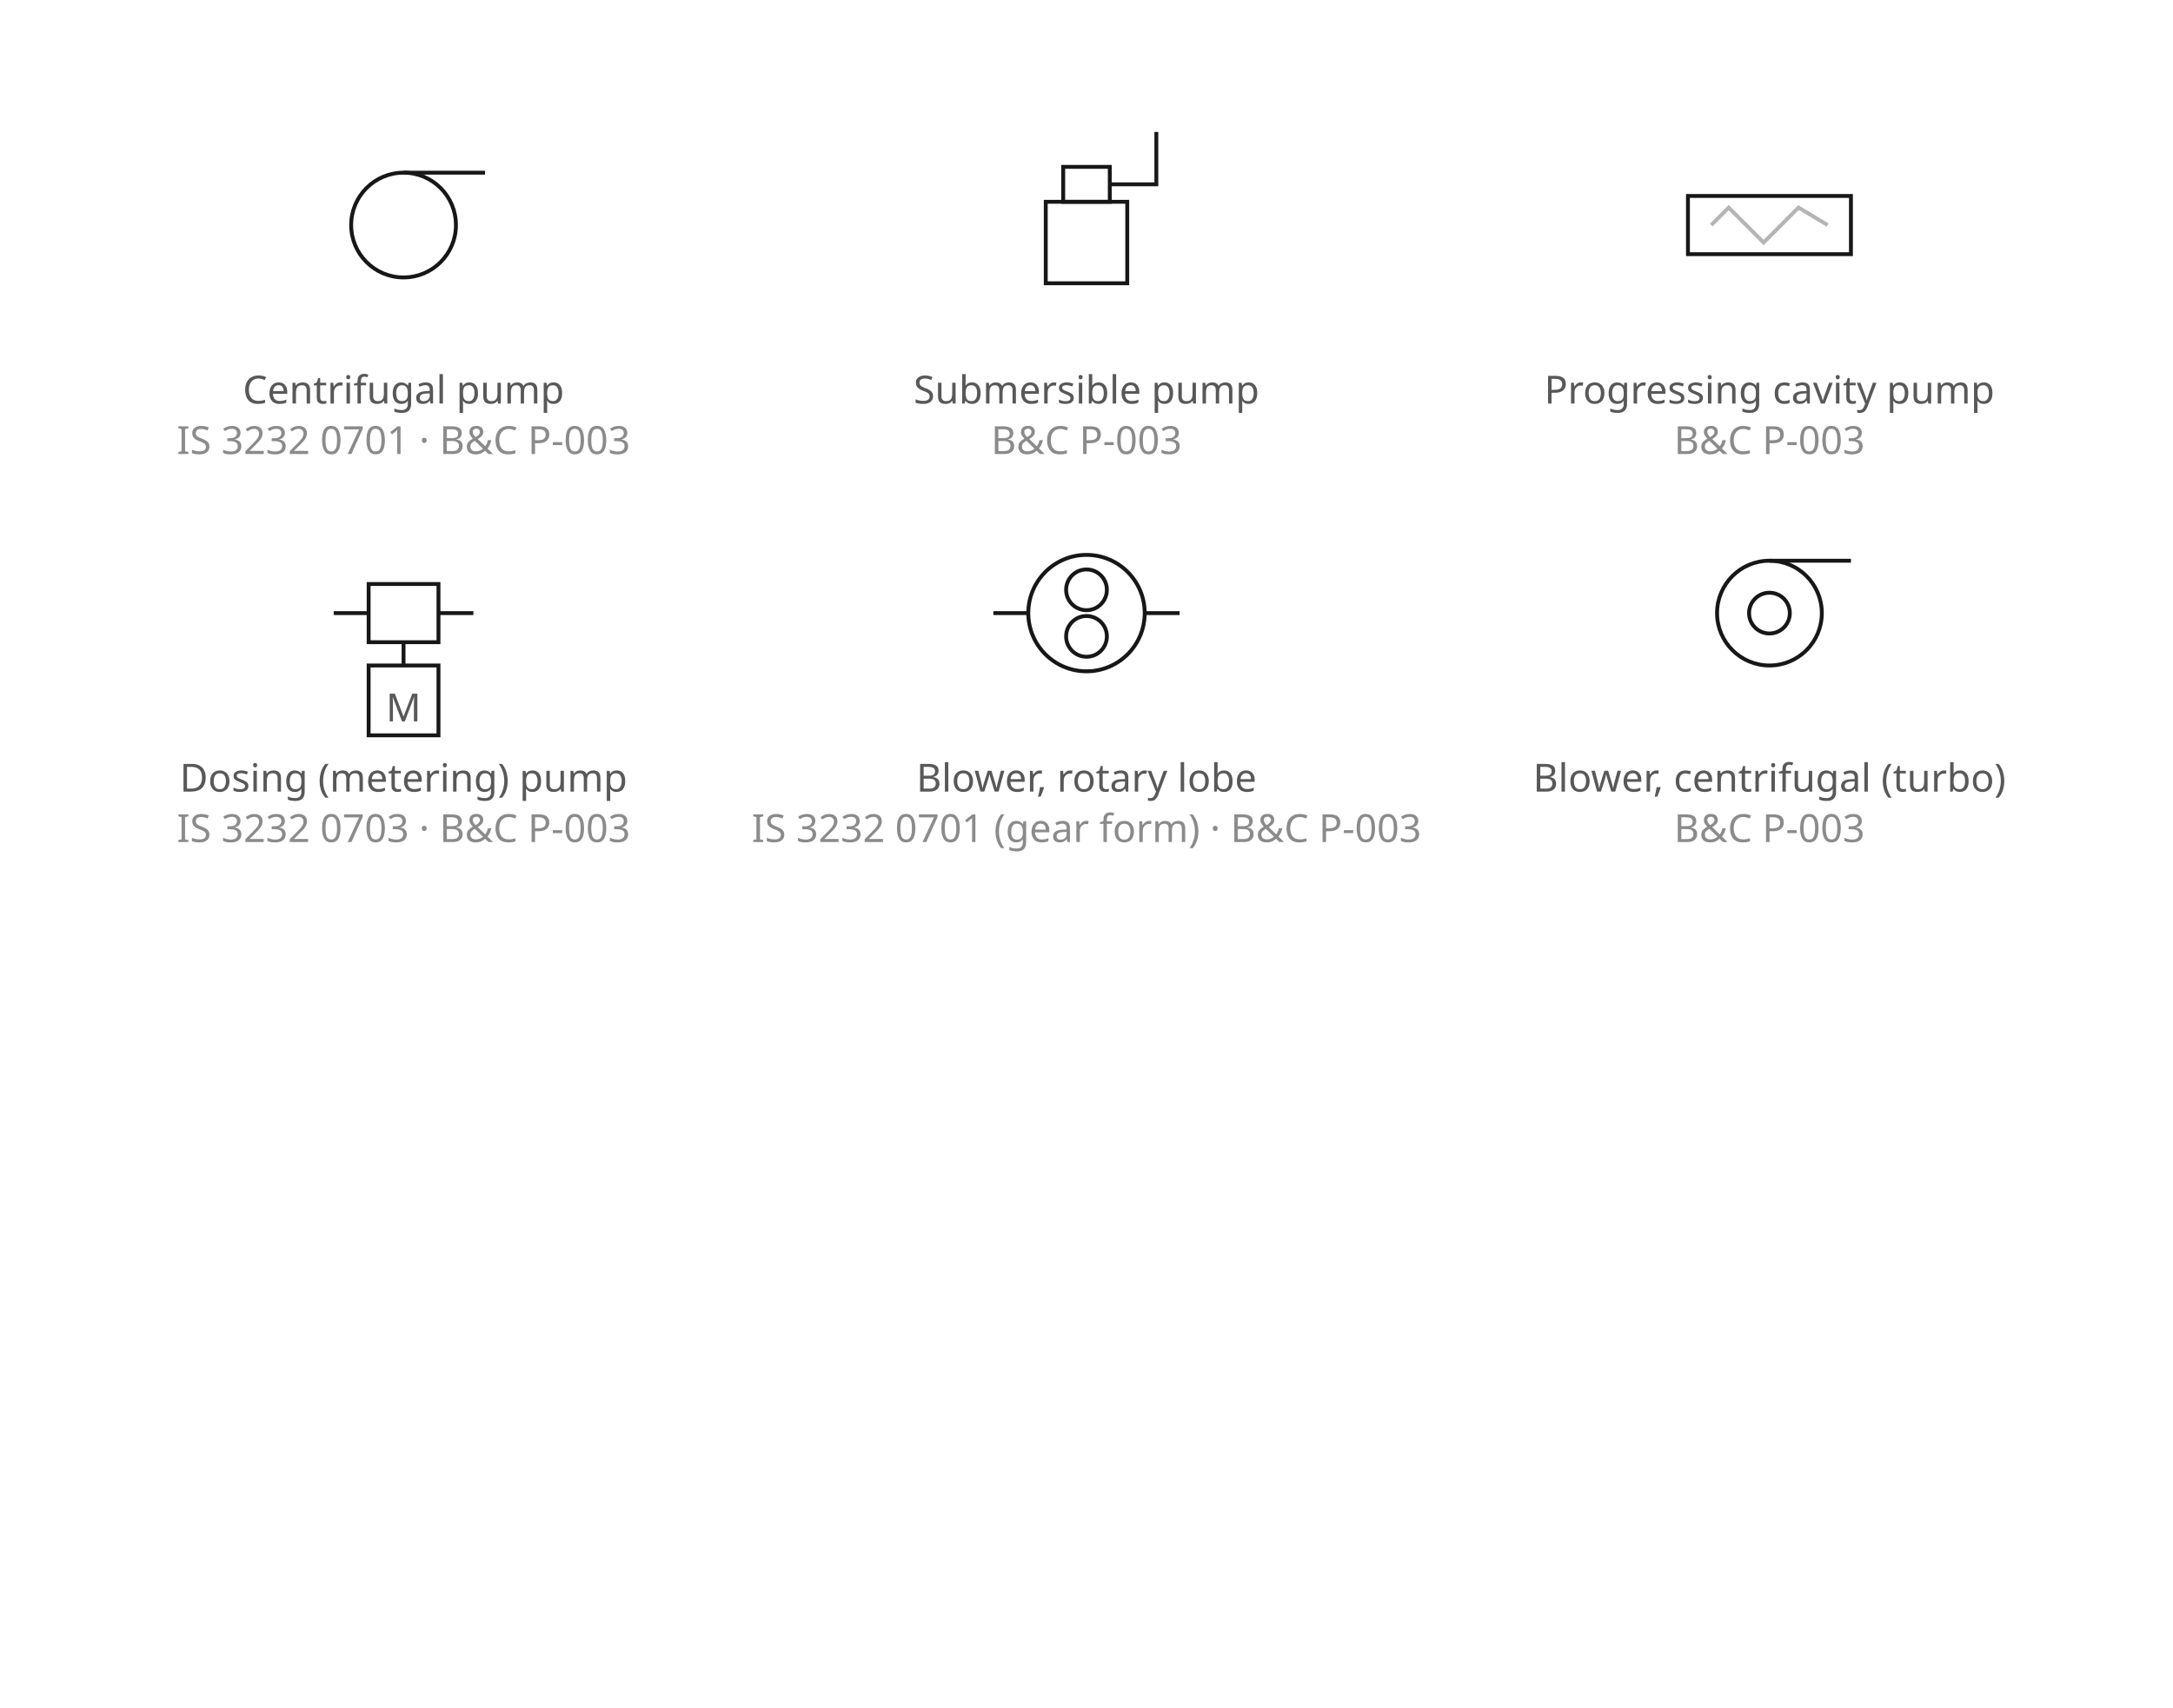
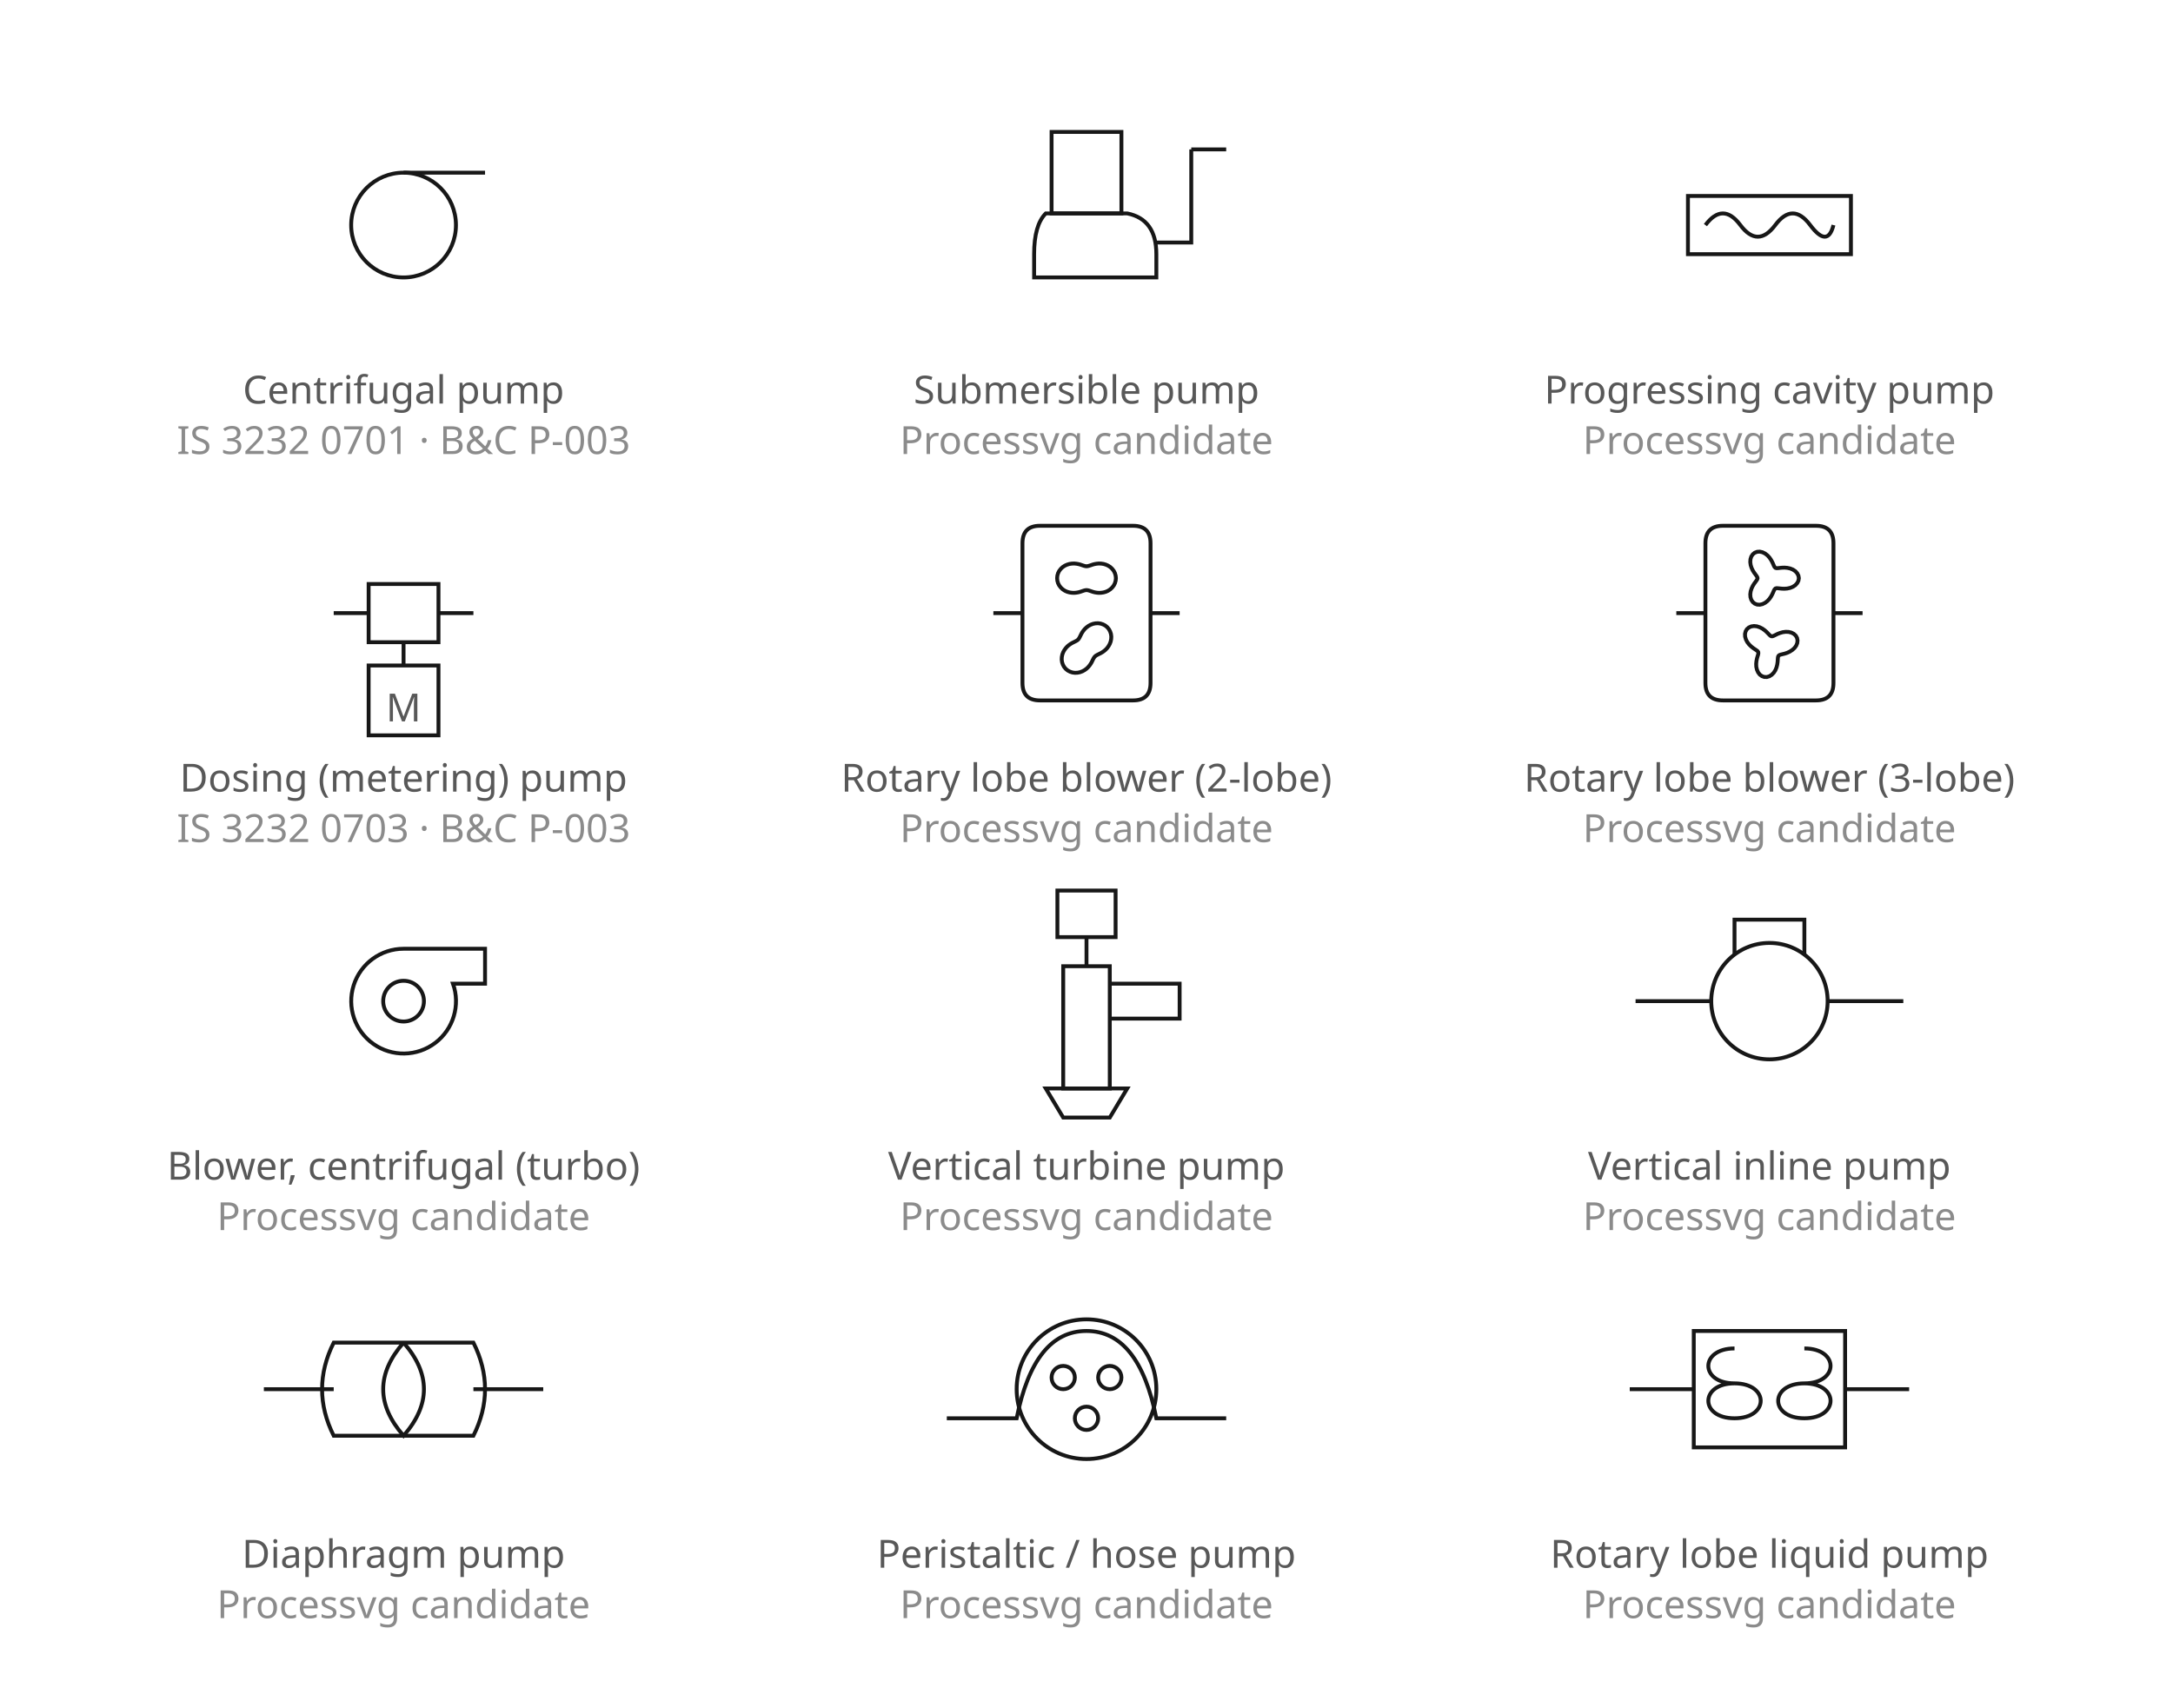
<svg xmlns="http://www.w3.org/2000/svg" data-plotter="" fill="none" stroke="currentColor" stroke-width="1" viewBox="0 0 560 440" width="560" height="440" role="img" aria-labelledby="legend-pumps-and-blowers-title" aria-describedby="legend-pumps-and-blowers-desc" style="font-family:Cal Sans, sans-serif;font-optical-sizing:auto;font-synthesis:none;font-variation-settings:'GEOM' 25;font-weight:400">
  <style>svg[data-plotter]{color:#171717}@media (prefers-color-scheme:dark){svg[data-plotter]:not([data-host-ink]){color:#ededed}}svg[data-plotter] :is(path,circle,rect,line,polyline,polygon,ellipse){vector-effect:non-scaling-stroke}</style>
  <g data-plotter-role="primary" opacity="1" stroke-dasharray="none">
    <circle cx="104" cy="58" r="13.5" />
    <path d="M104 44.5 L125 44.5" />
-     <path d="M269.5 52 L290.5 52 L290.5 73 L269.5 73 Z" />
-     <path d="M274 43 L286 43 L286 52 L274 52 Z" />
-     <path d="M286 47.5 L298 47.5 L298 34" />
+     <path d="M271 34 L289 34 L289 55 L271 55 Z" />
+     <path d="M269.5 55 L290.5 55 Q298 56.5 298 65.5 L298 71.5 L266.5 71.5 L266.5 65.5 Q266.5 58 269.5 55 Z" />
+     <path d="M298 62.5 L307 62.5 L307 38.5 M307 38.5 L316 38.5" />
    <path d="M435 50.5 L477 50.5 L477 65.5 L435 65.5 Z" />
+     <path d="M439.5 58 Q444 52 448.5 58 Q453 64 457.5 58 Q462 52 466.5 58 Q471 64 472.5 58" />
    <path d="M86 158 L95 158 M113 158 L122 158" />
    <path d="M95 150.5 L113 150.5 L113 165.5 L95 165.5 Z" />
    <path d="M104 165.5 L104 171.5" />
    <path d="M95 171.5 L113 171.5 L113 189.5 L95 189.5 Z" />
-     <circle cx="280" cy="158" r="15" />
-     <circle cx="280" cy="152" r="5.25" />
-     <circle cx="280" cy="164" r="5.25" />
-     <path d="M295 158 L304 158 M256 158 L265 158" />
-     <circle cx="456" cy="158" r="13.5" />
-     <circle cx="456" cy="158" r="5.25" />
-     <path d="M456 144.5 L477 144.5" />
-   </g>
-   <g data-plotter-role="secondary" opacity="0.32" stroke-dasharray="none">
-     <path d="M441 58 L445.5 53.5 L454.5 62.5 L463.5 53.5 L471 58" />
+     <path d="M256 158 L263.5 158 M296.5 158 L304 158 M263.5 140 Q263.5 135.5 268 135.5 L292 135.5 Q296.5 135.5 296.5 140 L296.5 176 Q296.5 180.5 292 180.5 L268 180.5 Q263.5 180.5 263.5 176 Z" />
+     <path d="M287.58 149 L287.51 149.66 L287.33 150.29 L287.03 150.88 L286.62 151.41 L286.14 151.86 L285.59 152.23 L284.99 152.5 L284.38 152.67 L283.77 152.76 L283.17 152.78 L282.61 152.73 L282.1 152.64 L281.64 152.52 L281.23 152.38 L280.87 152.26 L280.56 152.16 L280.27 152.1 L280 152.07 L279.73 152.1 L279.44 152.16 L279.13 152.26 L278.77 152.38 L278.36 152.52 L277.9 152.64 L277.39 152.73 L276.83 152.78 L276.24 152.76 L275.62 152.67 L275.01 152.5 L274.41 152.23 L273.86 151.86 L273.38 151.41 L272.97 150.88 L272.67 150.29 L272.49 149.66 L272.43 149 L272.49 148.34 L272.67 147.71 L272.97 147.12 L273.38 146.59 L273.86 146.14 L274.41 145.78 L275.01 145.51 L275.62 145.33 L276.24 145.24 L276.83 145.22 L277.39 145.27 L277.9 145.36 L278.36 145.48 L278.77 145.62 L279.13 145.74 L279.44 145.84 L279.73 145.9 L280 145.93 L280.27 145.9 L280.56 145.84 L280.87 145.74 L281.23 145.62 L281.64 145.48 L282.1 145.36 L282.61 145.27 L283.17 145.22 L283.77 145.24 L284.38 145.33 L284.99 145.51 L285.59 145.78 L286.14 146.14 L286.62 146.59 L287.03 147.12 L287.33 147.71 L287.51 148.34 Z" />
+     <path d="M285.33 167 L284.92 167.43 L284.49 167.79 L284.06 168.09 L283.65 168.33 L283.26 168.52 L282.92 168.69 L282.63 168.84 L282.38 169 L282.18 169.18 L282 169.38 L281.84 169.63 L281.69 169.92 L281.52 170.26 L281.33 170.65 L281.09 171.06 L280.79 171.49 L280.43 171.92 L280 172.33 L279.5 172.69 L278.94 173 L278.33 173.23 L277.68 173.36 L277.02 173.39 L276.36 173.3 L275.73 173.09 L275.15 172.78 L274.64 172.36 L274.22 171.85 L273.91 171.27 L273.7 170.64 L273.61 169.98 L273.64 169.32 L273.77 168.67 L274 168.06 L274.31 167.5 L274.68 167 L275.08 166.57 L275.51 166.21 L275.94 165.91 L276.36 165.67 L276.74 165.48 L277.08 165.31 L277.37 165.16 L277.62 165 L277.83 164.83 L278 164.62 L278.16 164.37 L278.31 164.08 L278.48 163.74 L278.67 163.35 L278.91 162.94 L279.21 162.51 L279.57 162.08 L280 161.68 L280.5 161.31 L281.06 161 L281.67 160.77 L282.32 160.64 L282.98 160.61 L283.64 160.7 L284.27 160.91 L284.85 161.22 L285.36 161.64 L285.78 162.15 L286.09 162.73 L286.3 163.36 L286.39 164.02 L286.36 164.68 L286.23 165.33 L286 165.94 L285.69 166.5 Z" />
+     <path d="M432 158 L439.5 158 M472.5 158 L480 158 M439.5 140 Q439.5 135.5 444 135.5 L468 135.5 Q472.5 135.5 472.5 140 L472.5 176 Q472.5 180.5 468 180.5 L444 180.5 Q439.5 180.5 439.5 176 Z" />
+     <path d="M463.58 149 L463.47 149.65 L463.16 150.26 L462.68 150.79 L462.06 151.21 L461.35 151.5 L460.61 151.66 L459.89 151.72 L459.22 151.7 L458.64 151.64 L458.17 151.59 L457.81 151.58 L457.54 151.66 L457.33 151.86 L457.16 152.17 L456.97 152.61 L456.73 153.14 L456.41 153.73 L456 154.32 L455.49 154.88 L454.88 155.35 L454.21 155.68 L453.51 155.84 L452.83 155.8 L452.21 155.56 L451.7 155.14 L451.32 154.57 L451.11 153.89 L451.06 153.15 L451.16 152.39 L451.39 151.66 L451.7 151 L452.05 150.44 L452.39 149.97 L452.67 149.59 L452.86 149.27 L452.93 149 L452.86 148.73 L452.67 148.41 L452.39 148.03 L452.05 147.56 L451.7 147 L451.39 146.34 L451.16 145.61 L451.06 144.85 L451.11 144.11 L451.32 143.43 L451.7 142.86 L452.21 142.44 L452.83 142.2 L453.51 142.16 L454.21 142.32 L454.88 142.65 L455.49 143.12 L456 143.68 L456.41 144.28 L456.73 144.86 L456.97 145.39 L457.16 145.83 L457.33 146.14 L457.54 146.34 L457.81 146.42 L458.17 146.41 L458.64 146.36 L459.22 146.3 L459.89 146.28 L460.61 146.34 L461.35 146.5 L462.06 146.79 L462.68 147.21 L463.16 147.74 L463.47 148.35 Z" />
+     <path d="M462.45 167 L461.88 167.51 L461.24 167.92 L460.58 168.23 L459.95 168.44 L459.38 168.58 L458.92 168.69 L458.58 168.81 L458.36 168.98 L458.23 169.23 L458.17 169.59 L458.14 170.06 L458.1 170.64 L458 171.3 L457.82 172 L457.53 172.71 L457.12 173.35 L456.6 173.89 L456 174.27 L455.35 174.47 L454.68 174.46 L454.06 174.24 L453.51 173.84 L453.08 173.27 L452.78 172.59 L452.61 171.84 L452.58 171.08 L452.65 170.35 L452.78 169.7 L452.94 169.14 L453.08 168.69 L453.14 168.33 L453.11 168.05 L452.96 167.82 L452.67 167.59 L452.28 167.33 L451.8 167 L451.28 166.59 L450.76 166.08 L450.29 165.47 L449.94 164.79 L449.73 164.08 L449.7 163.36 L449.86 162.7 L450.2 162.13 L450.7 161.7 L451.32 161.43 L452.03 161.33 L452.78 161.41 L453.5 161.65 L454.18 162 L454.77 162.42 L455.27 162.86 L455.67 163.28 L456 163.62 L456.27 163.86 L456.53 163.97 L456.82 163.96 L457.16 163.83 L457.58 163.62 L458.1 163.36 L458.72 163.12 L459.42 162.92 L460.18 162.82 L460.94 162.85 L461.67 163.03 L462.3 163.36 L462.8 163.83 L463.12 164.41 L463.24 165.06 L463.16 165.74 L462.89 166.4 Z" />
+     <path d="M104 244.5 L125 244.5 L125 253.5 L116.74 253.5 A13.5 13.5 0 1 1 104 244.5 Z" />
+     <circle cx="104" cy="258" r="5.25" />
+     <path d="M272.5 229.5 L287.5 229.5 L287.5 241.5 L272.5 241.5 Z" />
+     <path d="M280 241.5 L280 249" />
+     <path d="M274 249 L286 249 L286 280.5 L274 280.5 Z" />
+     <path d="M269.5 280.5 L290.5 280.5 L286 288 L274 288 Z" />
+     <path d="M286 253.5 L304 253.5 L304 262.5 L286 262.5" />
+     <path d="M421.5 258 L441 258 M471 258 L490.5 258" />
+     <path d="M447 246 L447 237 L465 237 L465 246" />
+     <circle cx="456" cy="258" r="15" />
+     <path d="M68 358 L86 358 M122 358 L140 358" />
+     <path d="M86 346 Q80 358 86 370 L122 370 Q128 358 122 346 Z" />
+     <path d="M104 346 Q93.5 358 104 370 Q114.5 358 104 346" />
+     <path d="M244 365.5 L262 365.5 Q266.5 343 280 343 Q293.5 343 298 365.5 L316 365.5" />
+     <circle cx="280" cy="358" r="18" />
+     <circle cx="274" cy="355" r="3" />
+     <circle cx="286" cy="355" r="3" />
+     <circle cx="280" cy="365.5" r="3" />
+     <path d="M420 358 L436.5 358 M475.5 358 L492 358" />
+     <path d="M436.5 343 L475.5 343 L475.5 373 L436.5 373 Z" />
+     <path d="M447 347.5 C438 347.5 438 356.5 447 356.5 C456 356.5 456 365.5 447 365.5 C438 365.5 438 356.5 447 356.5" />
+     <path d="M465 347.5 C474 347.5 474 356.5 465 356.5 C456 356.5 456 365.5 465 365.5 C474 365.5 474 356.5 465 356.5" />
  </g>
  <g fill="currentColor" stroke="none" font-size="10" opacity="0.72">
    <text x="104" y="104" text-anchor="middle">Centrifugal pump</text>
    <text x="280" y="104" text-anchor="middle">Submersible pump</text>
    <text x="456" y="104" text-anchor="middle">Progressing cavity pump</text>
    <text x="104" y="185.9" text-anchor="middle">M</text>
    <text x="104" y="204" text-anchor="middle">Dosing (metering) pump</text>
-     <text x="280" y="204" text-anchor="middle">Blower, rotary lobe</text>
-     <text x="456" y="204" text-anchor="middle">Blower, centrifugal (turbo)</text>
+     <text x="280" y="204" text-anchor="middle">Rotary lobe blower (2-lobe)</text>
+     <text x="456" y="204" text-anchor="middle">Rotary lobe blower (3-lobe)</text>
+     <text x="104" y="304" text-anchor="middle">Blower, centrifugal (turbo)</text>
+     <text x="280" y="304" text-anchor="middle">Vertical turbine pump</text>
+     <text x="456" y="304" text-anchor="middle">Vertical inline pump</text>
+     <text x="104" y="404" text-anchor="middle">Diaphragm pump</text>
+     <text x="280" y="404" text-anchor="middle">Peristaltic / hose pump</text>
+     <text x="456" y="404" text-anchor="middle">Rotary lobe liquid pump</text>
  </g>
  <g fill="currentColor" stroke="none" font-size="10" opacity="0.5">
    <text x="104" y="117" text-anchor="middle">IS 3232 0701 · B&amp;C P-003</text>
-     <text x="280" y="117" text-anchor="middle">B&amp;C P-003</text>
-     <text x="456" y="117" text-anchor="middle">B&amp;C P-003</text>
+     <text x="280" y="117" text-anchor="middle">Processvg candidate</text>
+     <text x="456" y="117" text-anchor="middle">Processvg candidate</text>
    <text x="104" y="217" text-anchor="middle">IS 3232 0703 · B&amp;C P-003</text>
-     <text x="280" y="217" text-anchor="middle">IS 3232 0701 (gear form) · B&amp;C P-003</text>
-     <text x="456" y="217" text-anchor="middle">B&amp;C P-003</text>
+     <text x="280" y="217" text-anchor="middle">Processvg candidate</text>
+     <text x="456" y="217" text-anchor="middle">Processvg candidate</text>
+     <text x="104" y="317" text-anchor="middle">Processvg candidate</text>
+     <text x="280" y="317" text-anchor="middle">Processvg candidate</text>
+     <text x="456" y="317" text-anchor="middle">Processvg candidate</text>
+     <text x="104" y="417" text-anchor="middle">Processvg candidate</text>
+     <text x="280" y="417" text-anchor="middle">Processvg candidate</text>
+     <text x="456" y="417" text-anchor="middle">Processvg candidate</text>
  </g>
</svg>
